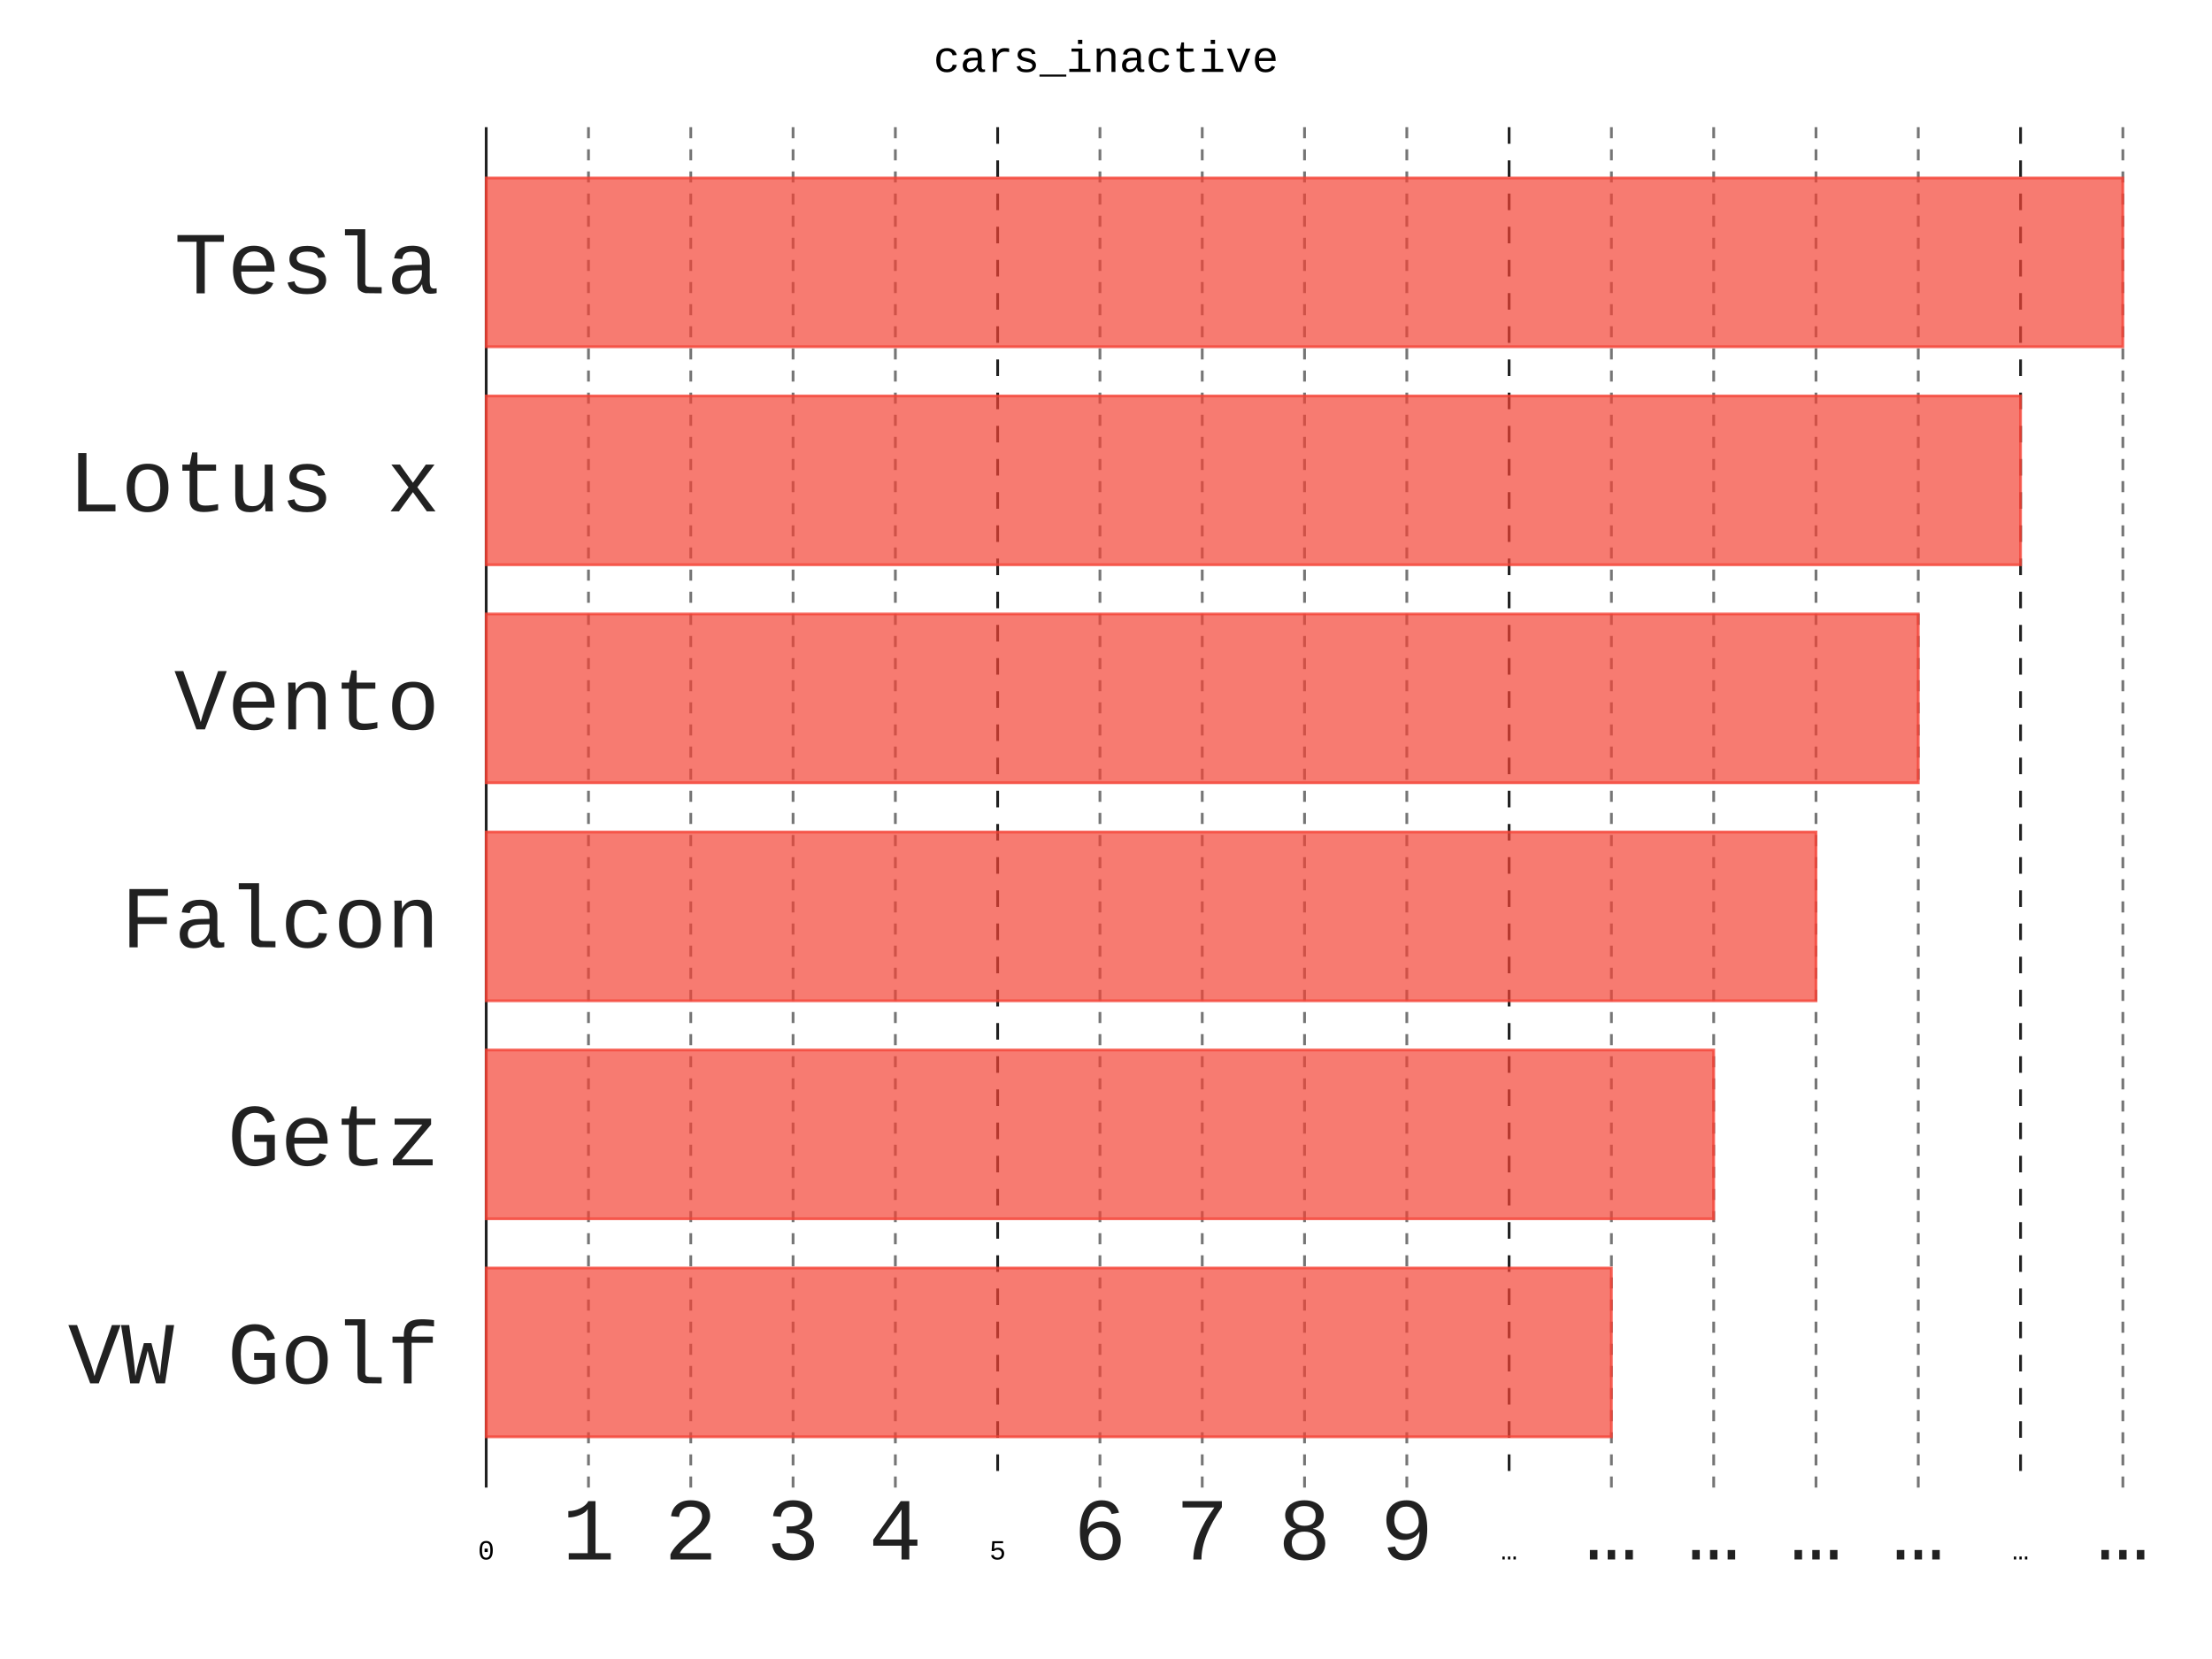
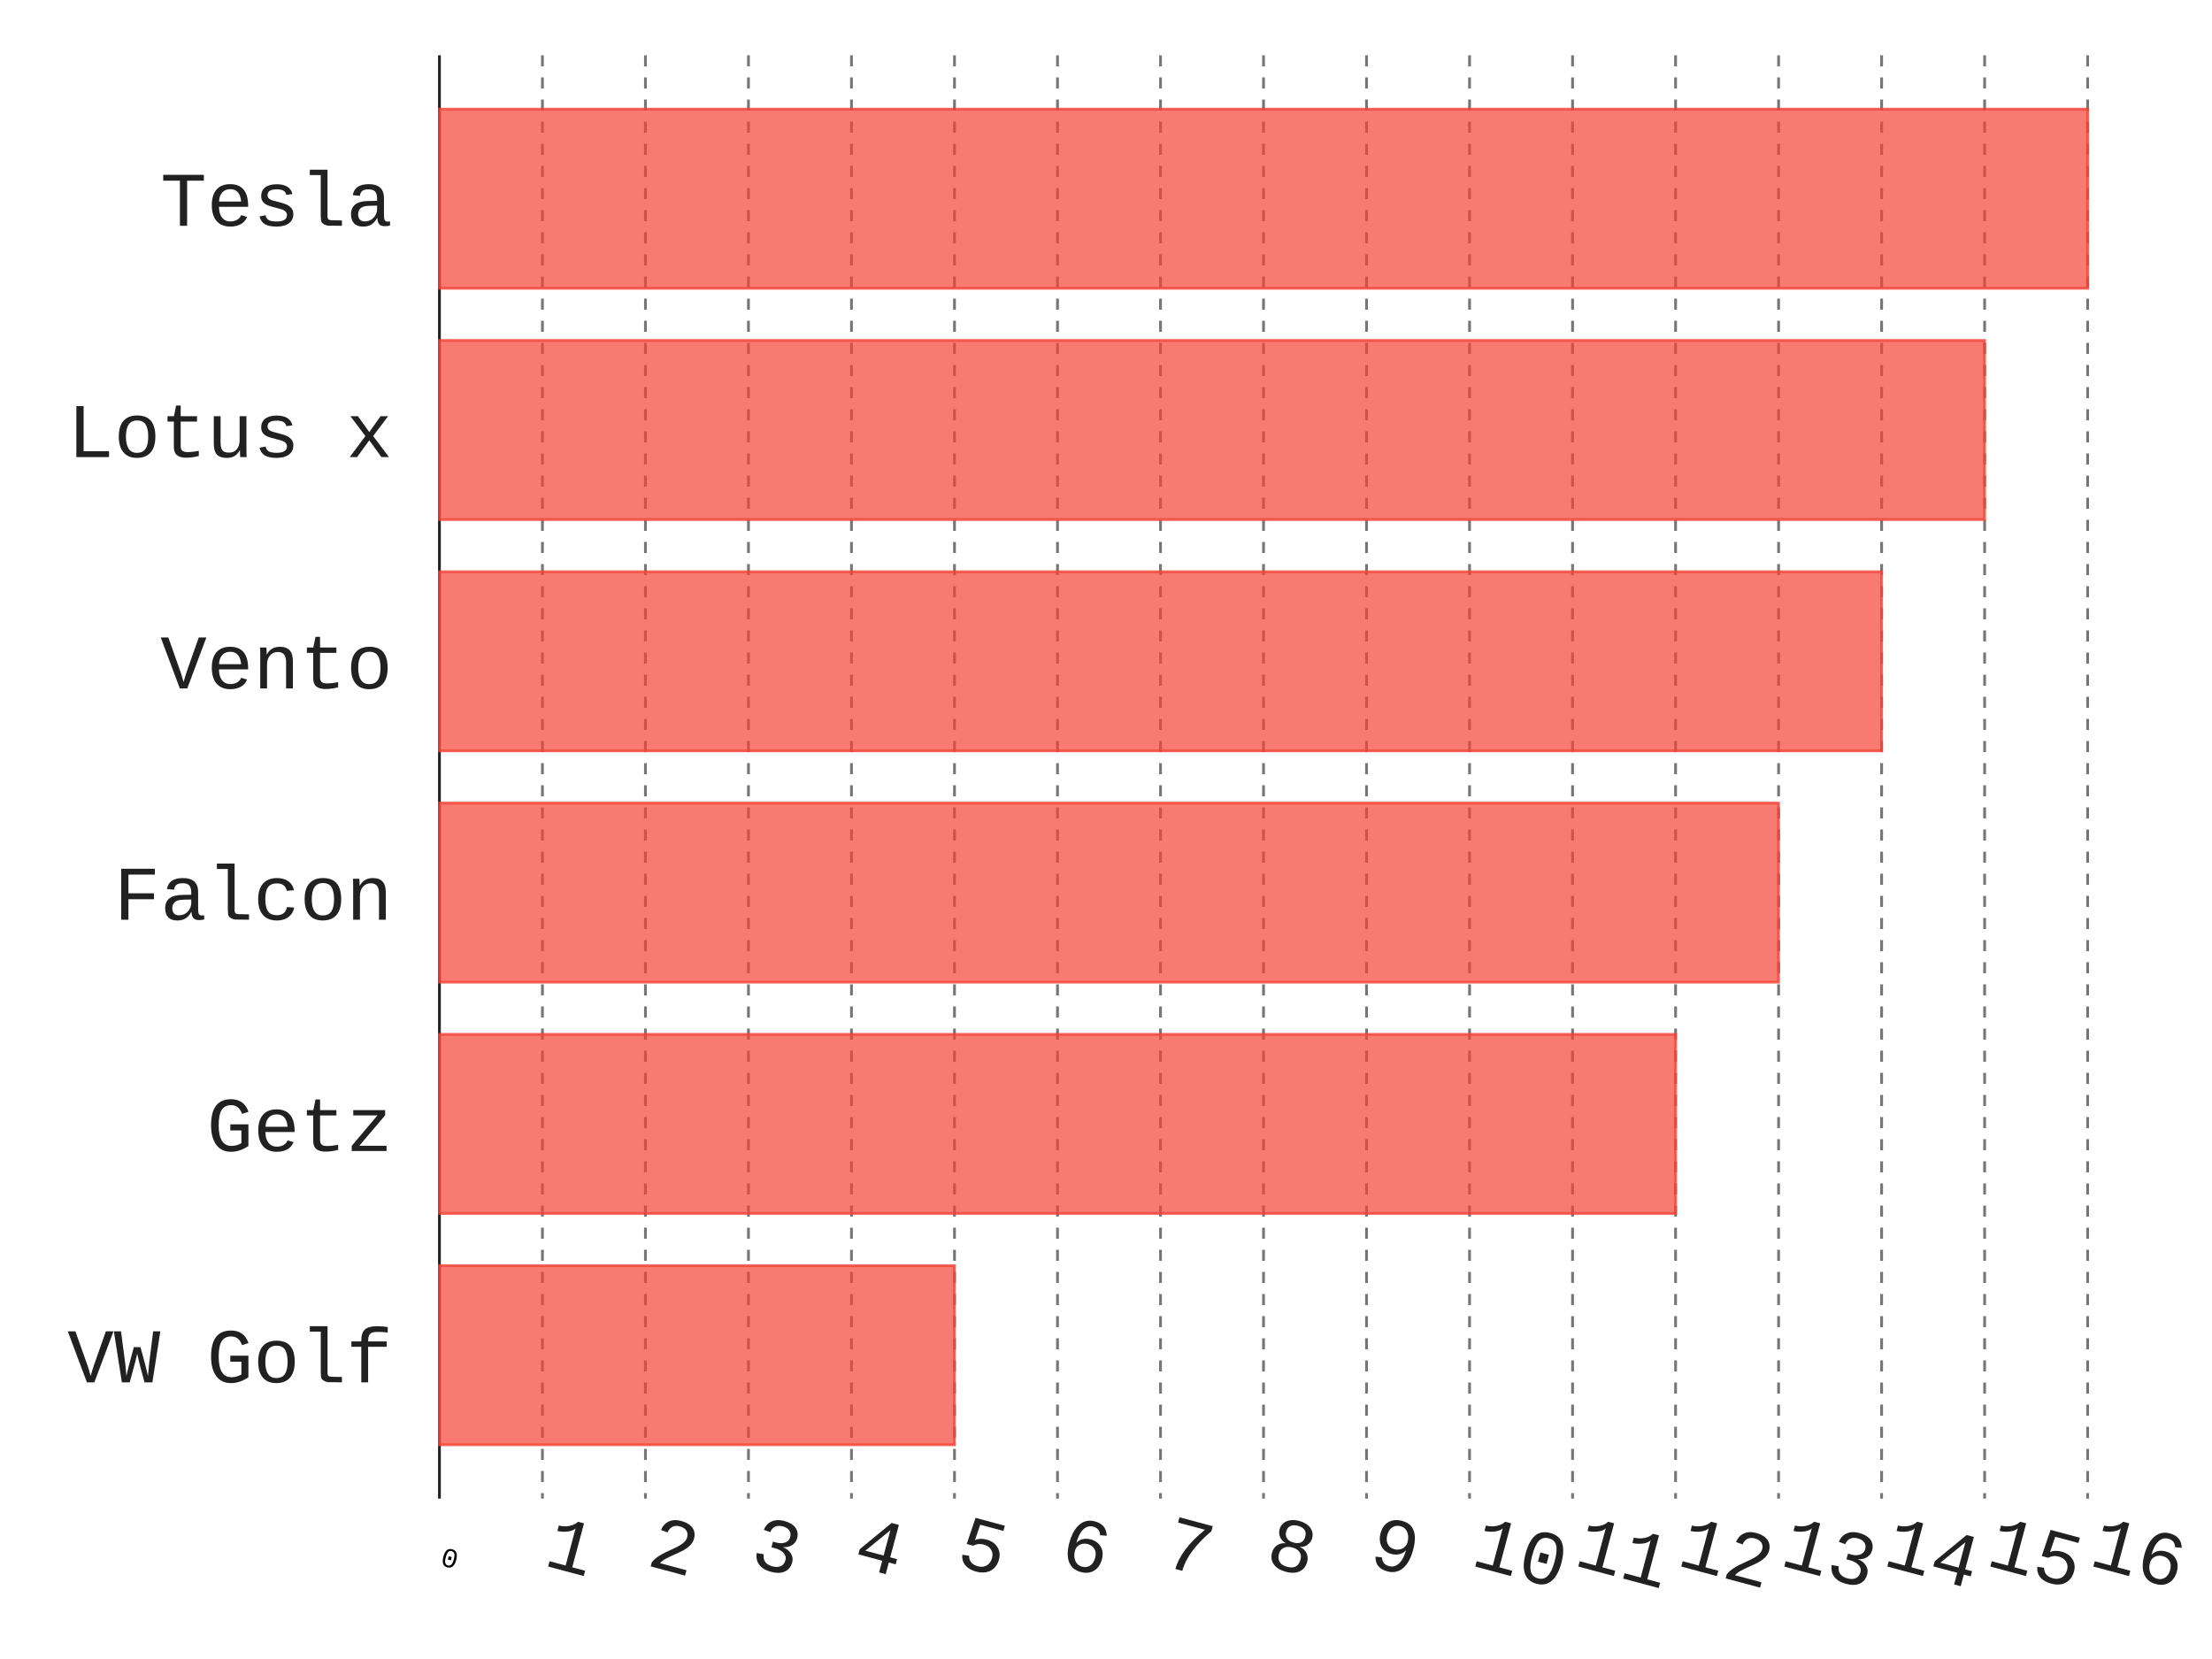
- <svg xmlns="http://www.w3.org/2000/svg" class="pygal-chart" id="chart-1f42b75f-bb27-4665-869b-fdc2874b2e61" viewBox="0 0 800 600">
+ <svg xmlns="http://www.w3.org/2000/svg" class="pygal-chart" id="chart-412140b9-d80e-410c-b294-65ea76253679" viewBox="0 0 800 600">
  <defs>
-     <style type="text/css">#chart-1f42b75f-bb27-4665-869b-fdc2874b2e61{-webkit-user-select:none;-webkit-font-smoothing:antialiased;font-family:Consolas,"Liberation Mono",Menlo,Courier,monospace}#chart-1f42b75f-bb27-4665-869b-fdc2874b2e61 .title{font-family:Consolas,"Liberation Mono",Menlo,Courier,monospace;font-size:16px}#chart-1f42b75f-bb27-4665-869b-fdc2874b2e61 .legends .legend text{font-family:Consolas,"Liberation Mono",Menlo,Courier,monospace;font-size:14px}#chart-1f42b75f-bb27-4665-869b-fdc2874b2e61 .axis text{font-family:Consolas,"Liberation Mono",Menlo,Courier,monospace;font-size:32px}#chart-1f42b75f-bb27-4665-869b-fdc2874b2e61 .axis text.major{font-family:Consolas,"Liberation Mono",Menlo,Courier,monospace;font-size:10px}#chart-1f42b75f-bb27-4665-869b-fdc2874b2e61 .text-overlay text.value{font-family:Consolas,"Liberation Mono",Menlo,Courier,monospace;font-size:16px}#chart-1f42b75f-bb27-4665-869b-fdc2874b2e61 .text-overlay text.label{font-family:Consolas,"Liberation Mono",Menlo,Courier,monospace;font-size:10px}#chart-1f42b75f-bb27-4665-869b-fdc2874b2e61 .tooltip{font-family:Consolas,"Liberation Mono",Menlo,Courier,monospace;font-size:14px}#chart-1f42b75f-bb27-4665-869b-fdc2874b2e61 text.no_data{font-family:Consolas,"Liberation Mono",Menlo,Courier,monospace;font-size:64px}
- #chart-1f42b75f-bb27-4665-869b-fdc2874b2e61{background-color:transparent}#chart-1f42b75f-bb27-4665-869b-fdc2874b2e61 path,#chart-1f42b75f-bb27-4665-869b-fdc2874b2e61 line,#chart-1f42b75f-bb27-4665-869b-fdc2874b2e61 rect,#chart-1f42b75f-bb27-4665-869b-fdc2874b2e61 circle{-webkit-transition:150ms;-moz-transition:150ms;transition:150ms}#chart-1f42b75f-bb27-4665-869b-fdc2874b2e61 .graph &gt; .background{fill:transparent}#chart-1f42b75f-bb27-4665-869b-fdc2874b2e61 .plot &gt; .background{fill:rgba(255,255,255,1)}#chart-1f42b75f-bb27-4665-869b-fdc2874b2e61 .graph{fill:rgba(0,0,0,.87)}#chart-1f42b75f-bb27-4665-869b-fdc2874b2e61 text.no_data{fill:rgba(0,0,0,1)}#chart-1f42b75f-bb27-4665-869b-fdc2874b2e61 .title{fill:rgba(0,0,0,1)}#chart-1f42b75f-bb27-4665-869b-fdc2874b2e61 .legends .legend text{fill:rgba(0,0,0,.87)}#chart-1f42b75f-bb27-4665-869b-fdc2874b2e61 .legends .legend:hover text{fill:rgba(0,0,0,1)}#chart-1f42b75f-bb27-4665-869b-fdc2874b2e61 .axis .line{stroke:rgba(0,0,0,1)}#chart-1f42b75f-bb27-4665-869b-fdc2874b2e61 .axis .guide.line{stroke:rgba(0,0,0,.54)}#chart-1f42b75f-bb27-4665-869b-fdc2874b2e61 .axis .major.line{stroke:rgba(0,0,0,.87)}#chart-1f42b75f-bb27-4665-869b-fdc2874b2e61 .axis text.major{fill:rgba(0,0,0,1)}#chart-1f42b75f-bb27-4665-869b-fdc2874b2e61 .axis.y .guides:hover .guide.line,#chart-1f42b75f-bb27-4665-869b-fdc2874b2e61 .line-graph .axis.x .guides:hover .guide.line,#chart-1f42b75f-bb27-4665-869b-fdc2874b2e61 .stackedline-graph .axis.x .guides:hover .guide.line,#chart-1f42b75f-bb27-4665-869b-fdc2874b2e61 .xy-graph .axis.x .guides:hover .guide.line{stroke:rgba(0,0,0,1)}#chart-1f42b75f-bb27-4665-869b-fdc2874b2e61 .axis .guides:hover text{fill:rgba(0,0,0,1)}#chart-1f42b75f-bb27-4665-869b-fdc2874b2e61 .reactive{fill-opacity:.7;stroke-opacity:.8}#chart-1f42b75f-bb27-4665-869b-fdc2874b2e61 .ci{stroke:rgba(0,0,0,.87)}#chart-1f42b75f-bb27-4665-869b-fdc2874b2e61 .reactive.active,#chart-1f42b75f-bb27-4665-869b-fdc2874b2e61 .active .reactive{fill-opacity:.8;stroke-opacity:.9;stroke-width:4}#chart-1f42b75f-bb27-4665-869b-fdc2874b2e61 .ci .reactive.active{stroke-width:1.5}#chart-1f42b75f-bb27-4665-869b-fdc2874b2e61 .series text{fill:rgba(0,0,0,1)}#chart-1f42b75f-bb27-4665-869b-fdc2874b2e61 .tooltip rect{fill:rgba(255,255,255,1);stroke:rgba(0,0,0,1);-webkit-transition:opacity 150ms;-moz-transition:opacity 150ms;transition:opacity 150ms}#chart-1f42b75f-bb27-4665-869b-fdc2874b2e61 .tooltip .label{fill:rgba(0,0,0,.87)}#chart-1f42b75f-bb27-4665-869b-fdc2874b2e61 .tooltip .label{fill:rgba(0,0,0,.87)}#chart-1f42b75f-bb27-4665-869b-fdc2874b2e61 .tooltip .legend{font-size:.8em;fill:rgba(0,0,0,.54)}#chart-1f42b75f-bb27-4665-869b-fdc2874b2e61 .tooltip .x_label{font-size:.6em;fill:rgba(0,0,0,1)}#chart-1f42b75f-bb27-4665-869b-fdc2874b2e61 .tooltip .xlink{font-size:.5em;text-decoration:underline}#chart-1f42b75f-bb27-4665-869b-fdc2874b2e61 .tooltip .value{font-size:1.5em}#chart-1f42b75f-bb27-4665-869b-fdc2874b2e61 .bound{font-size:.5em}#chart-1f42b75f-bb27-4665-869b-fdc2874b2e61 .max-value{font-size:.75em;fill:rgba(0,0,0,.54)}#chart-1f42b75f-bb27-4665-869b-fdc2874b2e61 .map-element{fill:rgba(255,255,255,1);stroke:rgba(0,0,0,.54) !important}#chart-1f42b75f-bb27-4665-869b-fdc2874b2e61 .map-element .reactive{fill-opacity:inherit;stroke-opacity:inherit}#chart-1f42b75f-bb27-4665-869b-fdc2874b2e61 .color-0,#chart-1f42b75f-bb27-4665-869b-fdc2874b2e61 .color-0 a:visited{stroke:#F44336;fill:#F44336}#chart-1f42b75f-bb27-4665-869b-fdc2874b2e61 .text-overlay .color-0 text{fill:black}
- #chart-1f42b75f-bb27-4665-869b-fdc2874b2e61 text.no_data{text-anchor:middle}#chart-1f42b75f-bb27-4665-869b-fdc2874b2e61 .guide.line{fill:none}#chart-1f42b75f-bb27-4665-869b-fdc2874b2e61 .centered{text-anchor:middle}#chart-1f42b75f-bb27-4665-869b-fdc2874b2e61 .title{text-anchor:middle}#chart-1f42b75f-bb27-4665-869b-fdc2874b2e61 .legends .legend text{fill-opacity:1}#chart-1f42b75f-bb27-4665-869b-fdc2874b2e61 .axis.x text{text-anchor:middle}#chart-1f42b75f-bb27-4665-869b-fdc2874b2e61 .axis.x:not(.web) text[transform]{text-anchor:start}#chart-1f42b75f-bb27-4665-869b-fdc2874b2e61 .axis.x:not(.web) text[transform].backwards{text-anchor:end}#chart-1f42b75f-bb27-4665-869b-fdc2874b2e61 .axis.y text{text-anchor:end}#chart-1f42b75f-bb27-4665-869b-fdc2874b2e61 .axis.y text[transform].backwards{text-anchor:start}#chart-1f42b75f-bb27-4665-869b-fdc2874b2e61 .axis.y2 text{text-anchor:start}#chart-1f42b75f-bb27-4665-869b-fdc2874b2e61 .axis.y2 text[transform].backwards{text-anchor:end}#chart-1f42b75f-bb27-4665-869b-fdc2874b2e61 .axis .guide.line{stroke-dasharray:4,4}#chart-1f42b75f-bb27-4665-869b-fdc2874b2e61 .axis .major.guide.line{stroke-dasharray:6,6}#chart-1f42b75f-bb27-4665-869b-fdc2874b2e61 .horizontal .axis.y .guide.line,#chart-1f42b75f-bb27-4665-869b-fdc2874b2e61 .horizontal .axis.y2 .guide.line,#chart-1f42b75f-bb27-4665-869b-fdc2874b2e61 .vertical .axis.x .guide.line{opacity:0}#chart-1f42b75f-bb27-4665-869b-fdc2874b2e61 .horizontal .axis.always_show .guide.line,#chart-1f42b75f-bb27-4665-869b-fdc2874b2e61 .vertical .axis.always_show .guide.line{opacity:1 !important}#chart-1f42b75f-bb27-4665-869b-fdc2874b2e61 .axis.y .guides:hover .guide.line,#chart-1f42b75f-bb27-4665-869b-fdc2874b2e61 .axis.y2 .guides:hover .guide.line,#chart-1f42b75f-bb27-4665-869b-fdc2874b2e61 .axis.x .guides:hover .guide.line{opacity:1}#chart-1f42b75f-bb27-4665-869b-fdc2874b2e61 .axis .guides:hover text{opacity:1}#chart-1f42b75f-bb27-4665-869b-fdc2874b2e61 .nofill{fill:none}#chart-1f42b75f-bb27-4665-869b-fdc2874b2e61 .subtle-fill{fill-opacity:.2}#chart-1f42b75f-bb27-4665-869b-fdc2874b2e61 .dot{stroke-width:1px;fill-opacity:1}#chart-1f42b75f-bb27-4665-869b-fdc2874b2e61 .dot.active{stroke-width:5px}#chart-1f42b75f-bb27-4665-869b-fdc2874b2e61 .dot.negative{fill:transparent}#chart-1f42b75f-bb27-4665-869b-fdc2874b2e61 text,#chart-1f42b75f-bb27-4665-869b-fdc2874b2e61 tspan{stroke:none !important}#chart-1f42b75f-bb27-4665-869b-fdc2874b2e61 .series text.active{opacity:1}#chart-1f42b75f-bb27-4665-869b-fdc2874b2e61 .tooltip rect{fill-opacity:.95;stroke-width:.5}#chart-1f42b75f-bb27-4665-869b-fdc2874b2e61 .tooltip text{fill-opacity:1}#chart-1f42b75f-bb27-4665-869b-fdc2874b2e61 .showable{visibility:hidden}#chart-1f42b75f-bb27-4665-869b-fdc2874b2e61 .showable.shown{visibility:visible}#chart-1f42b75f-bb27-4665-869b-fdc2874b2e61 .gauge-background{fill:rgba(229,229,229,1);stroke:none}#chart-1f42b75f-bb27-4665-869b-fdc2874b2e61 .bg-lines{stroke:transparent;stroke-width:2px}</style>
+     <style type="text/css">#chart-412140b9-d80e-410c-b294-65ea76253679{-webkit-user-select:none;-webkit-font-smoothing:antialiased;font-family:Consolas,"Liberation Mono",Menlo,Courier,monospace}#chart-412140b9-d80e-410c-b294-65ea76253679 .title{font-family:Consolas,"Liberation Mono",Menlo,Courier,monospace;font-size:16px}#chart-412140b9-d80e-410c-b294-65ea76253679 .legends .legend text{font-family:Consolas,"Liberation Mono",Menlo,Courier,monospace;font-size:32px}#chart-412140b9-d80e-410c-b294-65ea76253679 .axis text{font-family:Consolas,"Liberation Mono",Menlo,Courier,monospace;font-size:28px}#chart-412140b9-d80e-410c-b294-65ea76253679 .axis text.major{font-family:Consolas,"Liberation Mono",Menlo,Courier,monospace;font-size:10px}#chart-412140b9-d80e-410c-b294-65ea76253679 .text-overlay text.value{font-family:Consolas,"Liberation Mono",Menlo,Courier,monospace;font-size:16px}#chart-412140b9-d80e-410c-b294-65ea76253679 .text-overlay text.label{font-family:Consolas,"Liberation Mono",Menlo,Courier,monospace;font-size:10px}#chart-412140b9-d80e-410c-b294-65ea76253679 .tooltip{font-family:Consolas,"Liberation Mono",Menlo,Courier,monospace;font-size:14px}#chart-412140b9-d80e-410c-b294-65ea76253679 text.no_data{font-family:Consolas,"Liberation Mono",Menlo,Courier,monospace;font-size:64px}
+ #chart-412140b9-d80e-410c-b294-65ea76253679{background-color:transparent}#chart-412140b9-d80e-410c-b294-65ea76253679 path,#chart-412140b9-d80e-410c-b294-65ea76253679 line,#chart-412140b9-d80e-410c-b294-65ea76253679 rect,#chart-412140b9-d80e-410c-b294-65ea76253679 circle{-webkit-transition:150ms;-moz-transition:150ms;transition:150ms}#chart-412140b9-d80e-410c-b294-65ea76253679 .graph &gt; .background{fill:transparent}#chart-412140b9-d80e-410c-b294-65ea76253679 .plot &gt; .background{fill:rgba(255,255,255,1)}#chart-412140b9-d80e-410c-b294-65ea76253679 .graph{fill:rgba(0,0,0,.87)}#chart-412140b9-d80e-410c-b294-65ea76253679 text.no_data{fill:rgba(0,0,0,1)}#chart-412140b9-d80e-410c-b294-65ea76253679 .title{fill:rgba(0,0,0,1)}#chart-412140b9-d80e-410c-b294-65ea76253679 .legends .legend text{fill:rgba(0,0,0,.87)}#chart-412140b9-d80e-410c-b294-65ea76253679 .legends .legend:hover text{fill:rgba(0,0,0,1)}#chart-412140b9-d80e-410c-b294-65ea76253679 .axis .line{stroke:rgba(0,0,0,1)}#chart-412140b9-d80e-410c-b294-65ea76253679 .axis .guide.line{stroke:rgba(0,0,0,.54)}#chart-412140b9-d80e-410c-b294-65ea76253679 .axis .major.line{stroke:rgba(0,0,0,.87)}#chart-412140b9-d80e-410c-b294-65ea76253679 .axis text.major{fill:rgba(0,0,0,1)}#chart-412140b9-d80e-410c-b294-65ea76253679 .axis.y .guides:hover .guide.line,#chart-412140b9-d80e-410c-b294-65ea76253679 .line-graph .axis.x .guides:hover .guide.line,#chart-412140b9-d80e-410c-b294-65ea76253679 .stackedline-graph .axis.x .guides:hover .guide.line,#chart-412140b9-d80e-410c-b294-65ea76253679 .xy-graph .axis.x .guides:hover .guide.line{stroke:rgba(0,0,0,1)}#chart-412140b9-d80e-410c-b294-65ea76253679 .axis .guides:hover text{fill:rgba(0,0,0,1)}#chart-412140b9-d80e-410c-b294-65ea76253679 .reactive{fill-opacity:.7;stroke-opacity:.8}#chart-412140b9-d80e-410c-b294-65ea76253679 .ci{stroke:rgba(0,0,0,.87)}#chart-412140b9-d80e-410c-b294-65ea76253679 .reactive.active,#chart-412140b9-d80e-410c-b294-65ea76253679 .active .reactive{fill-opacity:.8;stroke-opacity:.9;stroke-width:4}#chart-412140b9-d80e-410c-b294-65ea76253679 .ci .reactive.active{stroke-width:1.5}#chart-412140b9-d80e-410c-b294-65ea76253679 .series text{fill:rgba(0,0,0,1)}#chart-412140b9-d80e-410c-b294-65ea76253679 .tooltip rect{fill:rgba(255,255,255,1);stroke:rgba(0,0,0,1);-webkit-transition:opacity 150ms;-moz-transition:opacity 150ms;transition:opacity 150ms}#chart-412140b9-d80e-410c-b294-65ea76253679 .tooltip .label{fill:rgba(0,0,0,.87)}#chart-412140b9-d80e-410c-b294-65ea76253679 .tooltip .label{fill:rgba(0,0,0,.87)}#chart-412140b9-d80e-410c-b294-65ea76253679 .tooltip .legend{font-size:.8em;fill:rgba(0,0,0,.54)}#chart-412140b9-d80e-410c-b294-65ea76253679 .tooltip .x_label{font-size:.6em;fill:rgba(0,0,0,1)}#chart-412140b9-d80e-410c-b294-65ea76253679 .tooltip .xlink{font-size:.5em;text-decoration:underline}#chart-412140b9-d80e-410c-b294-65ea76253679 .tooltip .value{font-size:1.5em}#chart-412140b9-d80e-410c-b294-65ea76253679 .bound{font-size:.5em}#chart-412140b9-d80e-410c-b294-65ea76253679 .max-value{font-size:.75em;fill:rgba(0,0,0,.54)}#chart-412140b9-d80e-410c-b294-65ea76253679 .map-element{fill:rgba(255,255,255,1);stroke:rgba(0,0,0,.54) !important}#chart-412140b9-d80e-410c-b294-65ea76253679 .map-element .reactive{fill-opacity:inherit;stroke-opacity:inherit}#chart-412140b9-d80e-410c-b294-65ea76253679 .color-0,#chart-412140b9-d80e-410c-b294-65ea76253679 .color-0 a:visited{stroke:#F44336;fill:#F44336}#chart-412140b9-d80e-410c-b294-65ea76253679 .text-overlay .color-0 text{fill:black}
+ #chart-412140b9-d80e-410c-b294-65ea76253679 text.no_data{text-anchor:middle}#chart-412140b9-d80e-410c-b294-65ea76253679 .guide.line{fill:none}#chart-412140b9-d80e-410c-b294-65ea76253679 .centered{text-anchor:middle}#chart-412140b9-d80e-410c-b294-65ea76253679 .title{text-anchor:middle}#chart-412140b9-d80e-410c-b294-65ea76253679 .legends .legend text{fill-opacity:1}#chart-412140b9-d80e-410c-b294-65ea76253679 .axis.x text{text-anchor:middle}#chart-412140b9-d80e-410c-b294-65ea76253679 .axis.x:not(.web) text[transform]{text-anchor:start}#chart-412140b9-d80e-410c-b294-65ea76253679 .axis.x:not(.web) text[transform].backwards{text-anchor:end}#chart-412140b9-d80e-410c-b294-65ea76253679 .axis.y text{text-anchor:end}#chart-412140b9-d80e-410c-b294-65ea76253679 .axis.y text[transform].backwards{text-anchor:start}#chart-412140b9-d80e-410c-b294-65ea76253679 .axis.y2 text{text-anchor:start}#chart-412140b9-d80e-410c-b294-65ea76253679 .axis.y2 text[transform].backwards{text-anchor:end}#chart-412140b9-d80e-410c-b294-65ea76253679 .axis .guide.line{stroke-dasharray:4,4}#chart-412140b9-d80e-410c-b294-65ea76253679 .axis .major.guide.line{stroke-dasharray:6,6}#chart-412140b9-d80e-410c-b294-65ea76253679 .horizontal .axis.y .guide.line,#chart-412140b9-d80e-410c-b294-65ea76253679 .horizontal .axis.y2 .guide.line,#chart-412140b9-d80e-410c-b294-65ea76253679 .vertical .axis.x .guide.line{opacity:0}#chart-412140b9-d80e-410c-b294-65ea76253679 .horizontal .axis.always_show .guide.line,#chart-412140b9-d80e-410c-b294-65ea76253679 .vertical .axis.always_show .guide.line{opacity:1 !important}#chart-412140b9-d80e-410c-b294-65ea76253679 .axis.y .guides:hover .guide.line,#chart-412140b9-d80e-410c-b294-65ea76253679 .axis.y2 .guides:hover .guide.line,#chart-412140b9-d80e-410c-b294-65ea76253679 .axis.x .guides:hover .guide.line{opacity:1}#chart-412140b9-d80e-410c-b294-65ea76253679 .axis .guides:hover text{opacity:1}#chart-412140b9-d80e-410c-b294-65ea76253679 .nofill{fill:none}#chart-412140b9-d80e-410c-b294-65ea76253679 .subtle-fill{fill-opacity:.2}#chart-412140b9-d80e-410c-b294-65ea76253679 .dot{stroke-width:1px;fill-opacity:1}#chart-412140b9-d80e-410c-b294-65ea76253679 .dot.active{stroke-width:5px}#chart-412140b9-d80e-410c-b294-65ea76253679 .dot.negative{fill:transparent}#chart-412140b9-d80e-410c-b294-65ea76253679 text,#chart-412140b9-d80e-410c-b294-65ea76253679 tspan{stroke:none !important}#chart-412140b9-d80e-410c-b294-65ea76253679 .series text.active{opacity:1}#chart-412140b9-d80e-410c-b294-65ea76253679 .tooltip rect{fill-opacity:.95;stroke-width:.5}#chart-412140b9-d80e-410c-b294-65ea76253679 .tooltip text{fill-opacity:1}#chart-412140b9-d80e-410c-b294-65ea76253679 .showable{visibility:hidden}#chart-412140b9-d80e-410c-b294-65ea76253679 .showable.shown{visibility:visible}#chart-412140b9-d80e-410c-b294-65ea76253679 .gauge-background{fill:rgba(229,229,229,1);stroke:none}#chart-412140b9-d80e-410c-b294-65ea76253679 .bg-lines{stroke:transparent;stroke-width:2px}</style>
  </defs>
  <g class="graph horizontalbar-graph horizontal">
    <rect class="background" height="600" width="800" x="0" y="0" />
-     <g class="plot" transform="translate(164, 46)">
-       <rect class="background" height="492" width="615.6" x="0" y="0" />
+     <g class="plot" transform="translate(147, 20)">
+       <rect class="background" height="522" width="619.945" x="0" y="0" />
      <g class="axis y">
        <g class="guides">
-           <text class="" x="-5" y="454.315">VW Golf</text>
+           <text class="" x="-5" y="479.935">VW Golf</text>
        </g>
        <g class="guides">
-           <text class="" x="-5" y="375.469">Getz</text>
+           <text class="" x="-5" y="396.281">Getz</text>
        </g>
        <g class="guides">
-           <text class="" x="-5" y="296.623">Falcon</text>
+           <text class="" x="-5" y="312.627">Falcon</text>
        </g>
        <g class="guides">
-           <text class="" x="-5" y="217.777">Vento</text>
+           <text class="" x="-5" y="228.973">Vento</text>
        </g>
        <g class="guides">
-           <text class="" x="-5" y="138.931">Lotus x</text>
+           <text class="" x="-5" y="145.319">Lotus x</text>
        </g>
        <g class="guides">
-           <text class="" x="-5" y="60.085">Tesla</text>
+           <text class="" x="-5" y="61.665">Tesla</text>
        </g>
      </g>
      <g class="axis x always_show">
        <g class="guides">
-           <path class="axis major line" d="M11.838 0 v492" />
-           <text class="major" x="11.838" y="518.0">0</text>
+           <path class="axis major line" d="M11.922 0 v522" />
+           <text class="major" transform="rotate(15 11.92202 546)" x="11.922" y="546.0">0</text>
        </g>
        <g class="guides">
-           <path class="guide line" d="M48.834 0 v492" />
-           <text class="" x="48.834" y="518.0">1</text>
+           <path class="guide line" d="M49.178 0 v522" />
+           <text class="" transform="rotate(15 49.17832 546)" x="49.178" y="546.0">1</text>
        </g>
        <g class="guides">
-           <path class="guide line" d="M85.829 0 v492" />
-           <text class="" x="85.829" y="518.0">2</text>
+           <path class="guide line" d="M86.435 0 v522" />
+           <text class="" transform="rotate(15 86.43462 546)" x="86.435" y="546.0">2</text>
        </g>
        <g class="guides">
-           <path class="guide line" d="M122.824 0 v492" />
-           <text class="" x="122.824" y="518.0">3</text>
+           <path class="guide line" d="M123.691 0 v522" />
+           <text class="" transform="rotate(15 123.6909 546)" x="123.691" y="546.0">3</text>
        </g>
        <g class="guides">
-           <path class="guide line" d="M159.819 0 v492" />
-           <text class="" x="159.819" y="518.0">4</text>
+           <path class="guide line" d="M160.947 0 v522" />
+           <text class="" transform="rotate(15 160.9472 546)" x="160.947" y="546.0">4</text>
        </g>
        <g class="guides">
-           <path class="major guide line" d="M196.814 0 v492" />
-           <text class="major" x="196.814" y="518.0">5</text>
+           <path class="guide line" d="M198.204 0 v522" />
+           <text class="" transform="rotate(15 198.2035 546)" x="198.204" y="546.0">5</text>
        </g>
        <g class="guides">
-           <path class="guide line" d="M233.81 0 v492" />
-           <text class="" x="233.81" y="518.0">6</text>
+           <path class="guide line" d="M235.46 0 v522" />
+           <text class="" transform="rotate(15 235.4598 546)" x="235.46" y="546.0">6</text>
        </g>
        <g class="guides">
-           <path class="guide line" d="M270.805 0 v492" />
-           <text class="" x="270.805" y="518.0">7</text>
+           <path class="guide line" d="M272.716 0 v522" />
+           <text class="" transform="rotate(15 272.7161 546)" x="272.716" y="546.0">7</text>
        </g>
        <g class="guides">
-           <path class="guide line" d="M307.8 0 v492" />
-           <text class="" x="307.8" y="518.0">8</text>
+           <path class="guide line" d="M309.972 0 v522" />
+           <text class="" transform="rotate(15 309.9724 546)" x="309.972" y="546.0">8</text>
        </g>
        <g class="guides">
-           <path class="guide line" d="M344.795 0 v492" />
-           <text class="" x="344.795" y="518.0">9</text>
+           <path class="guide line" d="M347.229 0 v522" />
+           <text class="" transform="rotate(15 347.2287 546)" x="347.229" y="546.0">9</text>
        </g>
        <g class="guides">
-           <path class="major guide line" d="M381.79 0 v492" />
-           <text class="major" x="381.79" y="518.0">…</text>
+           <path class="guide line" d="M384.485 0 v522" />
+           <text class="" transform="rotate(15 384.4851 546)" x="384.485" y="546.0">10</text>
        </g>
        <g class="guides">
-           <path class="guide line" d="M418.786 0 v492" />
-           <text class="" x="418.786" y="518.0">…</text>
+           <path class="guide line" d="M421.741 0 v522" />
+           <text class="" transform="rotate(15 421.7414 546)" x="421.741" y="546.0">11</text>
        </g>
        <g class="guides">
-           <path class="guide line" d="M455.781 0 v492" />
-           <text class="" x="455.781" y="518.0">…</text>
+           <path class="guide line" d="M458.998 0 v522" />
+           <text class="" transform="rotate(15 458.9977 546)" x="458.998" y="546.0">12</text>
        </g>
        <g class="guides">
-           <path class="guide line" d="M492.776 0 v492" />
-           <text class="" x="492.776" y="518.0">…</text>
+           <path class="guide line" d="M496.254 0 v522" />
+           <text class="" transform="rotate(15 496.254 546)" x="496.254" y="546.0">13</text>
        </g>
        <g class="guides">
-           <path class="guide line" d="M529.771 0 v492" />
-           <text class="" x="529.771" y="518.0">…</text>
+           <path class="guide line" d="M533.51 0 v522" />
+           <text class="" transform="rotate(15 533.5103 546)" x="533.51" y="546.0">14</text>
        </g>
        <g class="guides">
-           <path class="major guide line" d="M566.766 0 v492" />
-           <text class="major" x="566.766" y="518.0">…</text>
+           <path class="guide line" d="M570.767 0 v522" />
+           <text class="" transform="rotate(15 570.7666 546)" x="570.767" y="546.0">15</text>
        </g>
        <g class="guides">
-           <path class="guide line" d="M603.762 0 v492" />
-           <text class="" x="603.762" y="518.0">…</text>
+           <path class="guide line" d="M608.023 0 v522" />
+           <text class="" transform="rotate(15 608.0229 546)" x="608.023" y="546.0">16</text>
        </g>
      </g>
      <g class="series serie-0 color-0">
        <g class="bars">
          <g class="bar">
-             <rect class="rect reactive tooltip-trigger" height="61.058" rx="0" ry="0" width="406.947" x="11.838" y="412.586" />
+             <rect class="rect reactive tooltip-trigger" height="64.782" rx="0" ry="0" width="186.282" x="11.922" y="437.744" />
          </g>
          <g class="bar">
-             <rect class="rect reactive tooltip-trigger" height="61.058" rx="0" ry="0" width="443.942" x="11.838" y="333.74" />
+             <rect class="rect reactive tooltip-trigger" height="64.782" rx="0" ry="0" width="447.076" x="11.922" y="354.09" />
          </g>
          <g class="bar">
-             <rect class="rect reactive tooltip-trigger" height="61.058" rx="0" ry="0" width="480.938" x="11.838" y="254.894" />
+             <rect class="rect reactive tooltip-trigger" height="64.782" rx="0" ry="0" width="484.332" x="11.922" y="270.436" />
          </g>
          <g class="bar">
-             <rect class="rect reactive tooltip-trigger" height="61.058" rx="0" ry="0" width="517.933" x="11.838" y="176.048" />
+             <rect class="rect reactive tooltip-trigger" height="64.782" rx="0" ry="0" width="521.588" x="11.922" y="186.782" />
          </g>
          <g class="bar">
-             <rect class="rect reactive tooltip-trigger" height="61.058" rx="0" ry="0" width="554.928" x="11.838" y="97.202" />
+             <rect class="rect reactive tooltip-trigger" height="64.782" rx="0" ry="0" width="558.845" x="11.922" y="103.128" />
          </g>
          <g class="bar">
-             <rect class="rect reactive tooltip-trigger" height="61.058" rx="0" ry="0" width="591.923" x="11.838" y="18.355" />
+             <rect class="rect reactive tooltip-trigger" height="64.782" rx="0" ry="0" width="596.101" x="11.922" y="19.475" />
          </g>
        </g>
      </g>
    </g>
-     <g class="titles">
-       <text class="title plot_title" x="400.0" y="26">cars_inactive</text>
-     </g>
-     <g class="plot overlay" transform="translate(164, 46)">
+     <g class="titles" />
+     <g class="plot overlay" transform="translate(147, 20)">
      <g class="series serie-0 color-0" />
    </g>
-     <g class="plot text-overlay" transform="translate(164, 46)">
+     <g class="plot text-overlay" transform="translate(147, 20)">
      <g class="series serie-0 color-0" />
    </g>
-     <g class="plot tooltip-overlay" transform="translate(164, 46)">
+     <g class="plot tooltip-overlay" transform="translate(147, 20)">
      <g class="tooltip" style="opacity: 0" transform="translate(0 0)">
        <rect class="tooltip-box" height="0" rx="0" ry="0" width="0" />
        <g class="text" />
      </g>
    </g>
  </g>
</svg>
